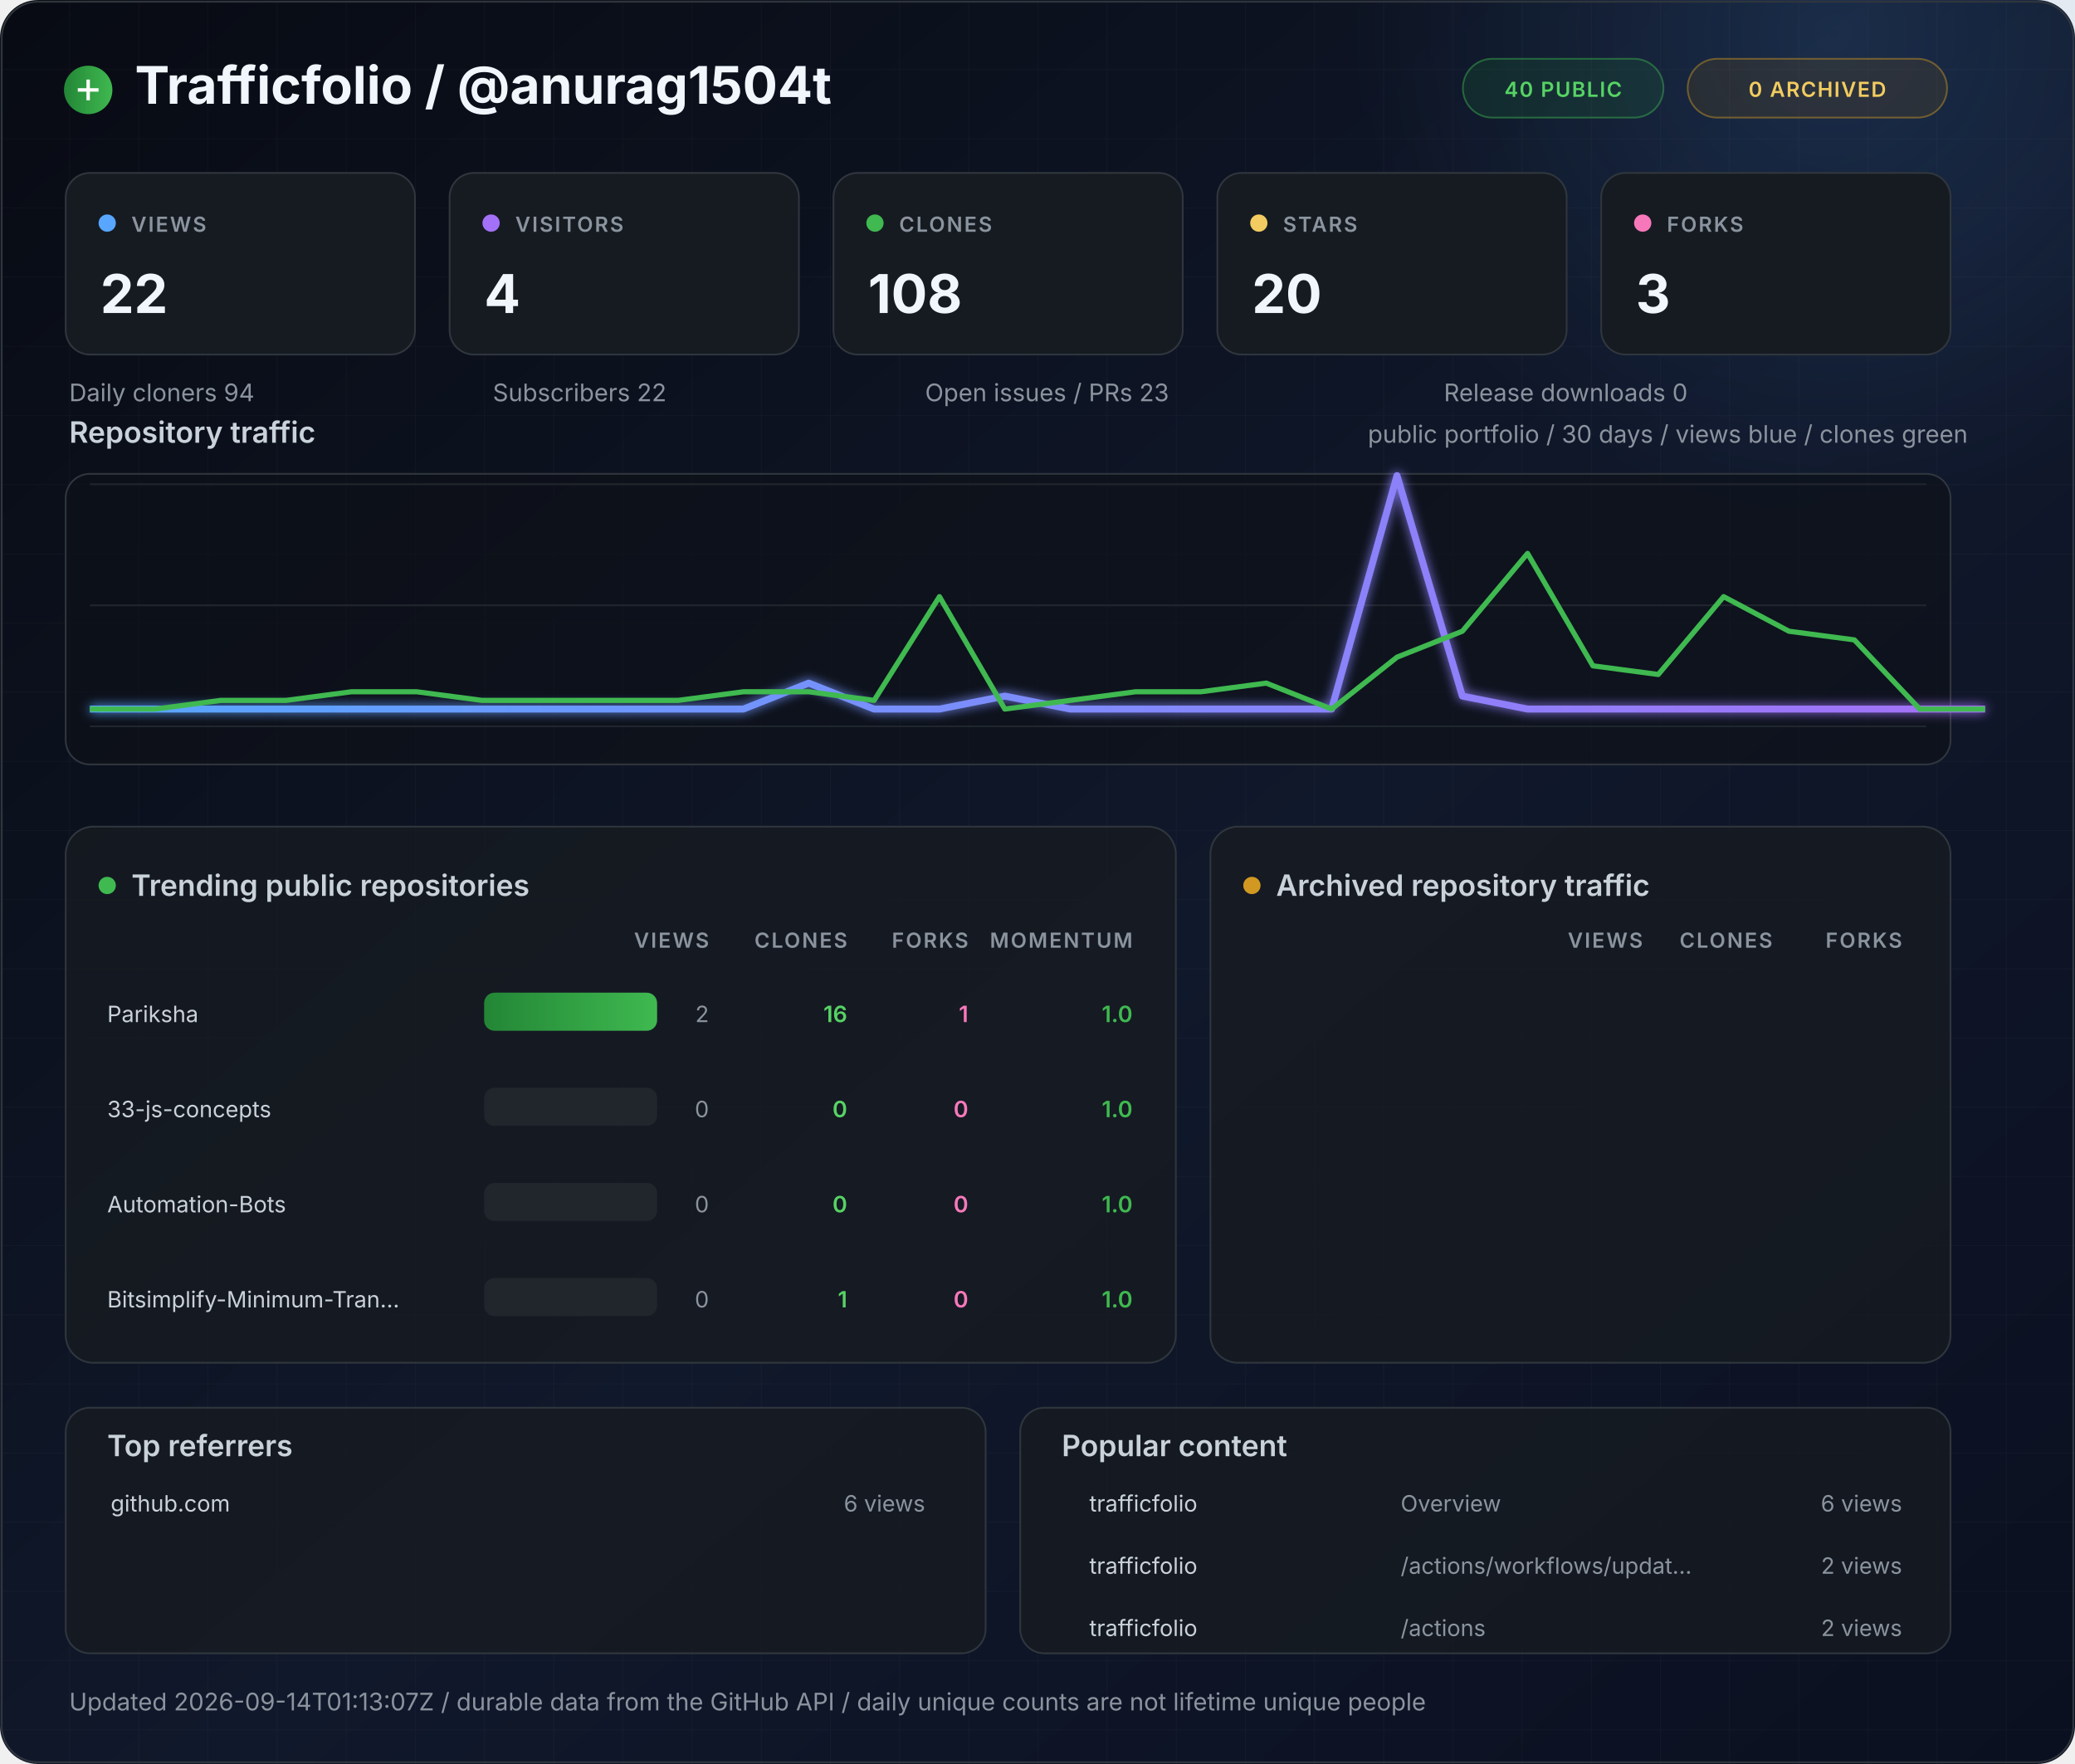
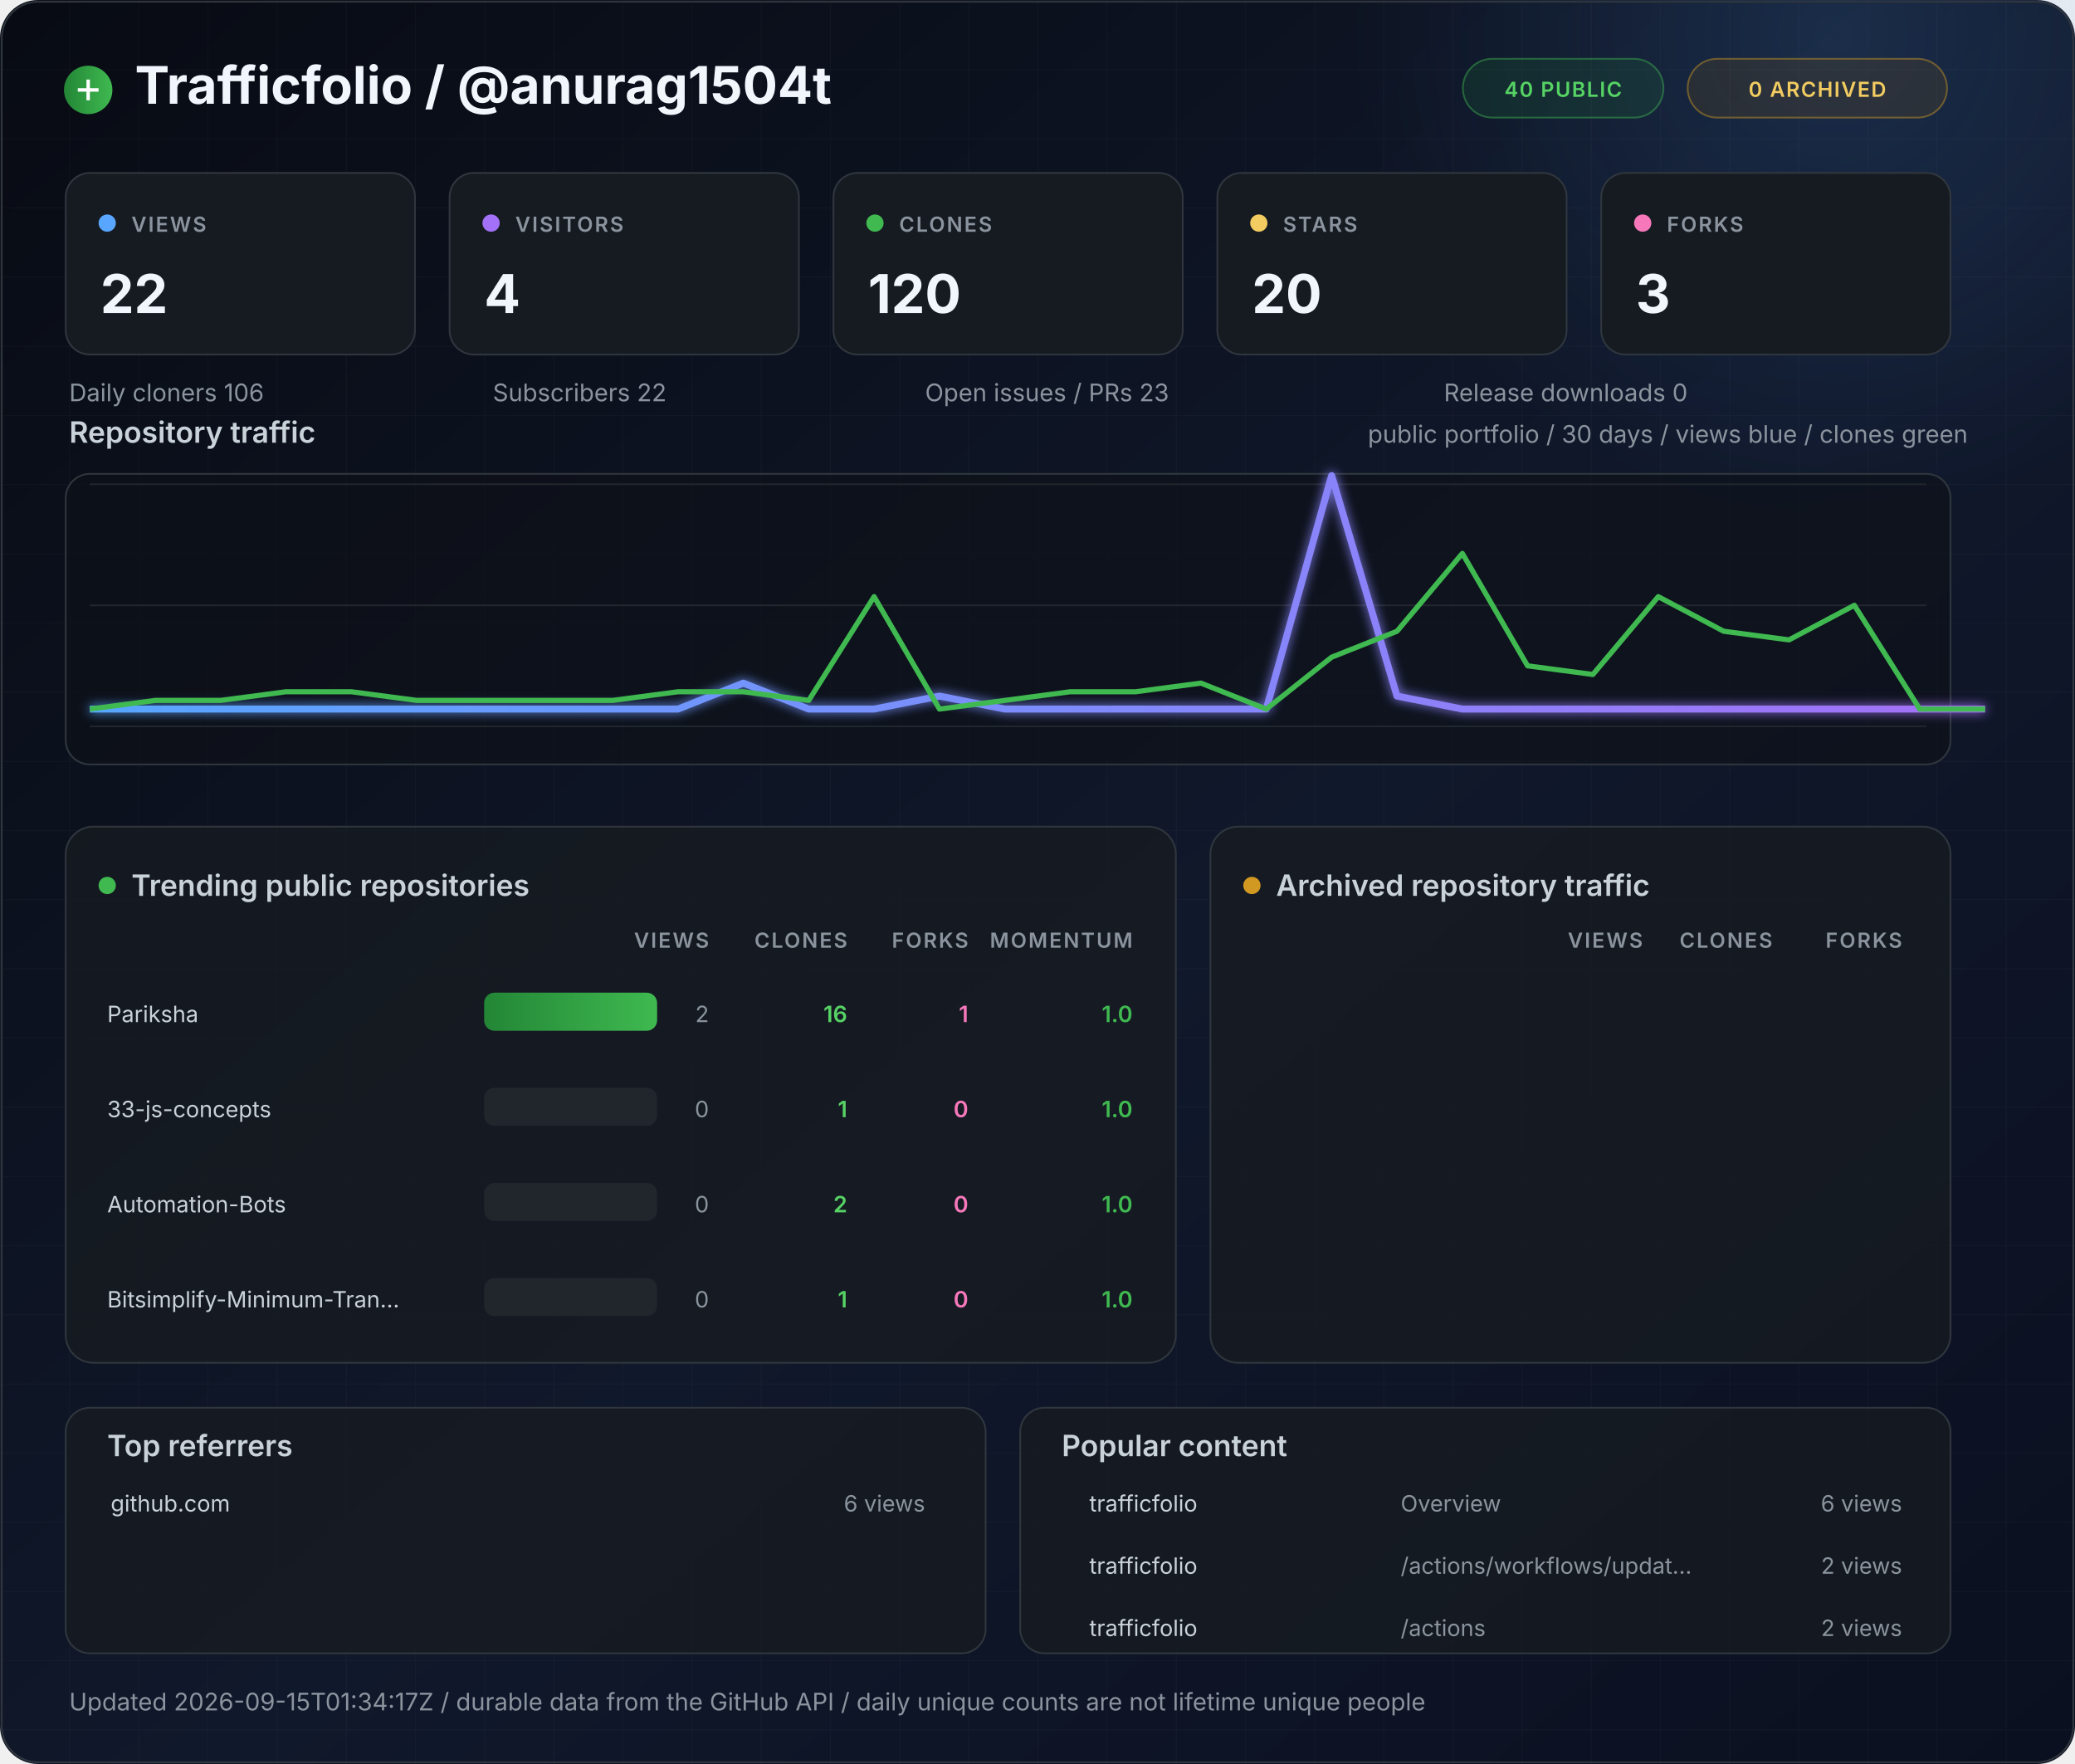
<svg xmlns="http://www.w3.org/2000/svg" width="1200" height="1020" viewBox="0 0 1200 1020" role="img" aria-label="Trafficfolio GitHub analytics dashboard for anurag1504t">
  <defs>
    <linearGradient id="bg" x1="0" y1="0" x2="1" y2="1">
      <stop stop-color="#080b13" />
      <stop offset=".55" stop-color="#10182b" />
      <stop offset="1" stop-color="#0b1020" />
    </linearGradient>
    <linearGradient id="line" x1="0" y1="0" x2="1" y2="0">
      <stop stop-color="#58a6ff" />
      <stop offset="1" stop-color="#a371f7" />
    </linearGradient>
    <linearGradient id="bar" x1="0" y1="0" x2="1" y2="0">
      <stop stop-color="#238636" />
      <stop offset="1" stop-color="#3fb950" />
    </linearGradient>
    <linearGradient id="archiveBar" x1="0" y1="0" x2="1" y2="0">
      <stop stop-color="#9e6a03" />
      <stop offset="1" stop-color="#f2cc60" />
    </linearGradient>
    <radialGradient id="ambient">
      <stop stop-color="#58a6ff" stop-opacity=".16" />
      <stop offset="1" stop-color="#58a6ff" stop-opacity="0" />
    </radialGradient>
    <pattern id="grid" width="40" height="40" patternUnits="userSpaceOnUse">
      <path d="M40 0H0V40" fill="none" stroke="#ffffff" stroke-opacity=".025" />
    </pattern>
    <filter id="glow">
      <feGaussianBlur stdDeviation="3" result="b" />
      <feMerge>
        <feMergeNode in="b" />
        <feMergeNode in="SourceGraphic" />
      </feMerge>
    </filter>
    <style>
    .title{font:750 30px -apple-system,BlinkMacSystemFont,"Segoe UI",sans-serif;fill:#f0f6fc}
    .subtitle{font:14px -apple-system,BlinkMacSystemFont,"Segoe UI",sans-serif;fill:#8b949e}
    .label{font:600 12px -apple-system,BlinkMacSystemFont,"Segoe UI",sans-serif;fill:#8b949e;letter-spacing:1px}
    .metric{font:700 31px -apple-system,BlinkMacSystemFont,"Segoe UI",sans-serif;fill:#f0f6fc}
    .section{font:600 17px -apple-system,BlinkMacSystemFont,"Segoe UI",sans-serif;fill:#c9d1d9}
    .repo,.value,.trend,.archive,.clone,.fork{font:13px -apple-system,BlinkMacSystemFont,"Segoe UI",sans-serif;fill:#c9d1d9}
    .value{fill:#8b949e} .trend{fill:#3fb950;font-weight:600} .archive{fill:#d29922}
    .clone{fill:#56d364;font-weight:600} .fork{fill:#f778ba;font-weight:600}
    .pill{font:600 12px -apple-system,BlinkMacSystemFont,"Segoe UI",sans-serif;letter-spacing:.7px}
  </style>
  </defs>
  <rect width="1200" height="1020" rx="22" fill="url(#bg)" />
  <rect width="1200" height="1020" rx="22" fill="url(#grid)" />
  <circle cx="1060" cy="20" r="280" fill="url(#ambient)" />
  <rect x="1" y="1" width="1198" height="1018" rx="21" fill="none" stroke="#30363d" />
  <circle cx="51" cy="52" r="14" fill="url(#bar)" />
  <path d="M45 52h12M51 46v12" stroke="#fff" stroke-width="2" />
  <text x="78" y="60" class="title">Trafficfolio / @anurag1504t</text>
  <rect x="846" y="34" width="116" height="34" rx="17" fill="#238636" fill-opacity=".16" stroke="#3fb950" stroke-opacity=".45" />
  <text x="904" y="56" text-anchor="middle" class="pill" fill="#56d364">40 PUBLIC</text>
  <rect x="976" y="34" width="150" height="34" rx="17" fill="#9e6a03" fill-opacity=".14" stroke="#d29922" stroke-opacity=".45" />
  <text x="1051" y="56" text-anchor="middle" class="pill" fill="#f2cc60">0 ARCHIVED</text>
  <rect x="38" y="100" width="202" height="105" rx="14" fill="#161b22" stroke="#30363d" />
  <circle cx="62" cy="129" r="5" fill="#58a6ff" />
  <text x="76" y="134" class="label">VIEWS</text>
  <text x="58" y="181" class="metric">22</text>
  <rect x="260" y="100" width="202" height="105" rx="14" fill="#161b22" stroke="#30363d" />
  <circle cx="284" cy="129" r="5" fill="#a371f7" />
  <text x="298" y="134" class="label">VISITORS</text>
  <text x="280" y="181" class="metric">4</text>
  <rect x="482" y="100" width="202" height="105" rx="14" fill="#161b22" stroke="#30363d" />
  <circle cx="506" cy="129" r="5" fill="#3fb950" />
  <text x="520" y="134" class="label">CLONES</text>
-   <text x="502" y="181" class="metric">108</text>
+   <text x="502" y="181" class="metric">120</text>
  <rect x="704" y="100" width="202" height="105" rx="14" fill="#161b22" stroke="#30363d" />
  <circle cx="728" cy="129" r="5" fill="#f2cc60" />
  <text x="742" y="134" class="label">STARS</text>
  <text x="724" y="181" class="metric">20</text>
  <rect x="926" y="100" width="202" height="105" rx="14" fill="#161b22" stroke="#30363d" />
  <circle cx="950" cy="129" r="5" fill="#f778ba" />
  <text x="964" y="134" class="label">FORKS</text>
  <text x="946" y="181" class="metric">3</text>
-   <text x="40" y="232" class="subtitle">Daily cloners 94</text>
+   <text x="40" y="232" class="subtitle">Daily cloners 106</text>
  <text x="285" y="232" class="subtitle">Subscribers 22</text>
  <text x="535" y="232" class="subtitle">Open issues / PRs 23</text>
  <text x="835" y="232" class="subtitle">Release downloads 0</text>
  <text x="40" y="256" class="section">Repository traffic</text>
  <text x="1138" y="256" text-anchor="end" class="subtitle">public portfolio / 30 days / views blue / clones green</text>
  <rect x="38" y="274" width="1090" height="168" rx="14" fill="#0d1117" fill-opacity=".62" stroke="#30363d" />
  <line x1="52" y1="420" x2="1114" y2="420" stroke="#21262d" />
  <line x1="52" y1="350" x2="1114" y2="350" stroke="#21262d" />
  <line x1="52" y1="280" x2="1114" y2="280" stroke="#21262d" />
-   <polyline points="52.0,410.0 89.8,410.0 127.6,410.0 165.4,410.0 203.2,410.0 241.0,410.0 278.8,410.0 316.6,410.0 354.3,410.0 392.1,410.0 429.9,410.0 467.7,395.0 505.5,410.0 543.3,410.0 581.1,402.5 618.9,410.0 656.7,410.0 694.5,410.0 732.3,410.0 770.1,410.0 807.9,275.0 845.7,402.5 883.4,410.0 921.2,410.0 959.0,410.0 996.8,410.0 1034.6,410.0 1072.4,410.0 1110.2,410.0 1148.0,410.0" fill="none" stroke="url(#line)" stroke-width="4" stroke-linejoin="round" filter="url(#glow)" />
-   <polyline points="52.0,410.0 89.8,410.0 127.6,405.0 165.4,405.0 203.2,400.0 241.0,400.0 278.8,405.0 316.6,405.0 354.3,405.0 392.1,405.0 429.9,400.0 467.7,400.0 505.5,405.0 543.3,345.0 581.1,410.0 618.9,405.0 656.7,400.0 694.5,400.0 732.3,395.0 770.1,410.0 807.9,380.0 845.7,365.0 883.4,320.0 921.2,385.0 959.0,390.0 996.8,345.0 1034.6,365.0 1072.4,370.0 1110.2,410.0 1148.0,410.0" fill="none" stroke="#3fb950" stroke-width="3" stroke-linejoin="round" />
+   <polyline points="52.0,410.0 89.8,410.0 127.6,410.0 165.4,410.0 203.2,410.0 241.0,410.0 278.8,410.0 316.6,410.0 354.3,410.0 392.1,410.0 429.9,395.0 467.7,410.0 505.5,410.0 543.3,402.5 581.1,410.0 618.9,410.0 656.7,410.0 694.5,410.0 732.3,410.0 770.1,275.0 807.9,402.5 845.7,410.0 883.4,410.0 921.2,410.0 959.0,410.0 996.8,410.0 1034.6,410.0 1072.4,410.0 1110.2,410.0 1148.0,410.0" fill="none" stroke="url(#line)" stroke-width="4" stroke-linejoin="round" filter="url(#glow)" />
+   <polyline points="52.0,410.0 89.8,405.0 127.6,405.0 165.4,400.0 203.2,400.0 241.0,405.0 278.8,405.0 316.6,405.0 354.3,405.0 392.1,400.0 429.9,400.0 467.7,405.0 505.5,345.0 543.3,410.0 581.1,405.0 618.9,400.0 656.7,400.0 694.5,395.0 732.3,410.0 770.1,380.0 807.9,365.0 845.7,320.0 883.4,385.0 921.2,390.0 959.0,345.0 996.8,365.0 1034.6,370.0 1072.4,350.0 1110.2,410.0 1148.0,410.0" fill="none" stroke="#3fb950" stroke-width="3" stroke-linejoin="round" />
  <rect x="38" y="478" width="642" height="310" rx="16" fill="#161b22" fill-opacity=".82" stroke="#30363d" />
  <circle cx="62" cy="512" r="5" fill="#3fb950" />
  <text x="76" y="518" class="section">Trending public repositories</text>
  <text x="410" y="548" text-anchor="end" class="label">VIEWS</text>
  <text x="490" y="548" text-anchor="end" class="label">CLONES</text>
  <text x="560" y="548" text-anchor="end" class="label">FORKS</text>
  <text x="655" y="548" text-anchor="end" class="label">MOMENTUM</text>
  <text x="62" y="591" class="repo">Pariksha</text>
  <rect x="280" y="574" width="100" height="22" rx="6" fill="#21262d" />
  <rect x="280" y="574" width="100" height="22" rx="6" fill="url(#bar)" />
  <text x="410" y="591" text-anchor="end" class="value">2</text>
  <text x="490" y="591" text-anchor="end" class="clone">16</text>
  <text x="560" y="591" text-anchor="end" class="fork">1</text>
  <text x="655" y="591" text-anchor="end" class="trend">1.0</text>
  <text x="62" y="646" class="repo">33-js-concepts</text>
  <rect x="280" y="629" width="100" height="22" rx="6" fill="#21262d" />
  <rect x="280" y="629" width="0" height="22" rx="6" fill="url(#bar)" />
  <text x="410" y="646" text-anchor="end" class="value">0</text>
-   <text x="490" y="646" text-anchor="end" class="clone">0</text>
+   <text x="490" y="646" text-anchor="end" class="clone">1</text>
  <text x="560" y="646" text-anchor="end" class="fork">0</text>
  <text x="655" y="646" text-anchor="end" class="trend">1.0</text>
  <text x="62" y="701" class="repo">Automation-Bots</text>
  <rect x="280" y="684" width="100" height="22" rx="6" fill="#21262d" />
  <rect x="280" y="684" width="0" height="22" rx="6" fill="url(#bar)" />
  <text x="410" y="701" text-anchor="end" class="value">0</text>
-   <text x="490" y="701" text-anchor="end" class="clone">0</text>
+   <text x="490" y="701" text-anchor="end" class="clone">2</text>
  <text x="560" y="701" text-anchor="end" class="fork">0</text>
  <text x="655" y="701" text-anchor="end" class="trend">1.0</text>
  <text x="62" y="756" class="repo">Bitsimplify-Minimum-Tran...</text>
  <rect x="280" y="739" width="100" height="22" rx="6" fill="#21262d" />
  <rect x="280" y="739" width="0" height="22" rx="6" fill="url(#bar)" />
  <text x="410" y="756" text-anchor="end" class="value">0</text>
  <text x="490" y="756" text-anchor="end" class="clone">1</text>
  <text x="560" y="756" text-anchor="end" class="fork">0</text>
  <text x="655" y="756" text-anchor="end" class="trend">1.0</text>
  <rect x="700" y="478" width="428" height="310" rx="16" fill="#161b22" fill-opacity=".82" stroke="#30363d" />
  <circle cx="724" cy="512" r="5" fill="#d29922" />
  <text x="738" y="518" class="section">Archived repository traffic</text>
  <text x="950" y="548" text-anchor="end" class="label">VIEWS</text>
  <text x="1025" y="548" text-anchor="end" class="label">CLONES</text>
  <text x="1100" y="548" text-anchor="end" class="label">FORKS</text>
  <rect x="38" y="814" width="532" height="142" rx="14" fill="#161b22" fill-opacity=".82" stroke="#30363d" />
  <text x="62" y="842" class="section">Top referrers</text>
  <text x="64" y="874" class="repo">github.com</text>
  <text x="535" y="874" text-anchor="end" class="value">6 views</text>
  <rect x="590" y="814" width="538" height="142" rx="14" fill="#161b22" fill-opacity=".82" stroke="#30363d" />
  <text x="614" y="842" class="section">Popular content</text>
  <text x="630" y="874" class="repo">trafficfolio</text>
  <text x="810" y="874" class="value">Overview</text>
  <text x="1100" y="874" text-anchor="end" class="value">6 views</text>
  <text x="630" y="910" class="repo">trafficfolio</text>
  <text x="810" y="910" class="value">/actions/workflows/updat...</text>
  <text x="1100" y="910" text-anchor="end" class="value">2 views</text>
  <text x="630" y="946" class="repo">trafficfolio</text>
  <text x="810" y="946" class="value">/actions</text>
  <text x="1100" y="946" text-anchor="end" class="value">2 views</text>
-   <text x="40" y="989" class="subtitle">Updated 2026-09-14T01:13:07Z / durable data from the GitHub API / daily unique counts are not lifetime unique people</text>
+   <text x="40" y="989" class="subtitle">Updated 2026-09-15T01:34:17Z / durable data from the GitHub API / daily unique counts are not lifetime unique people</text>
</svg>
